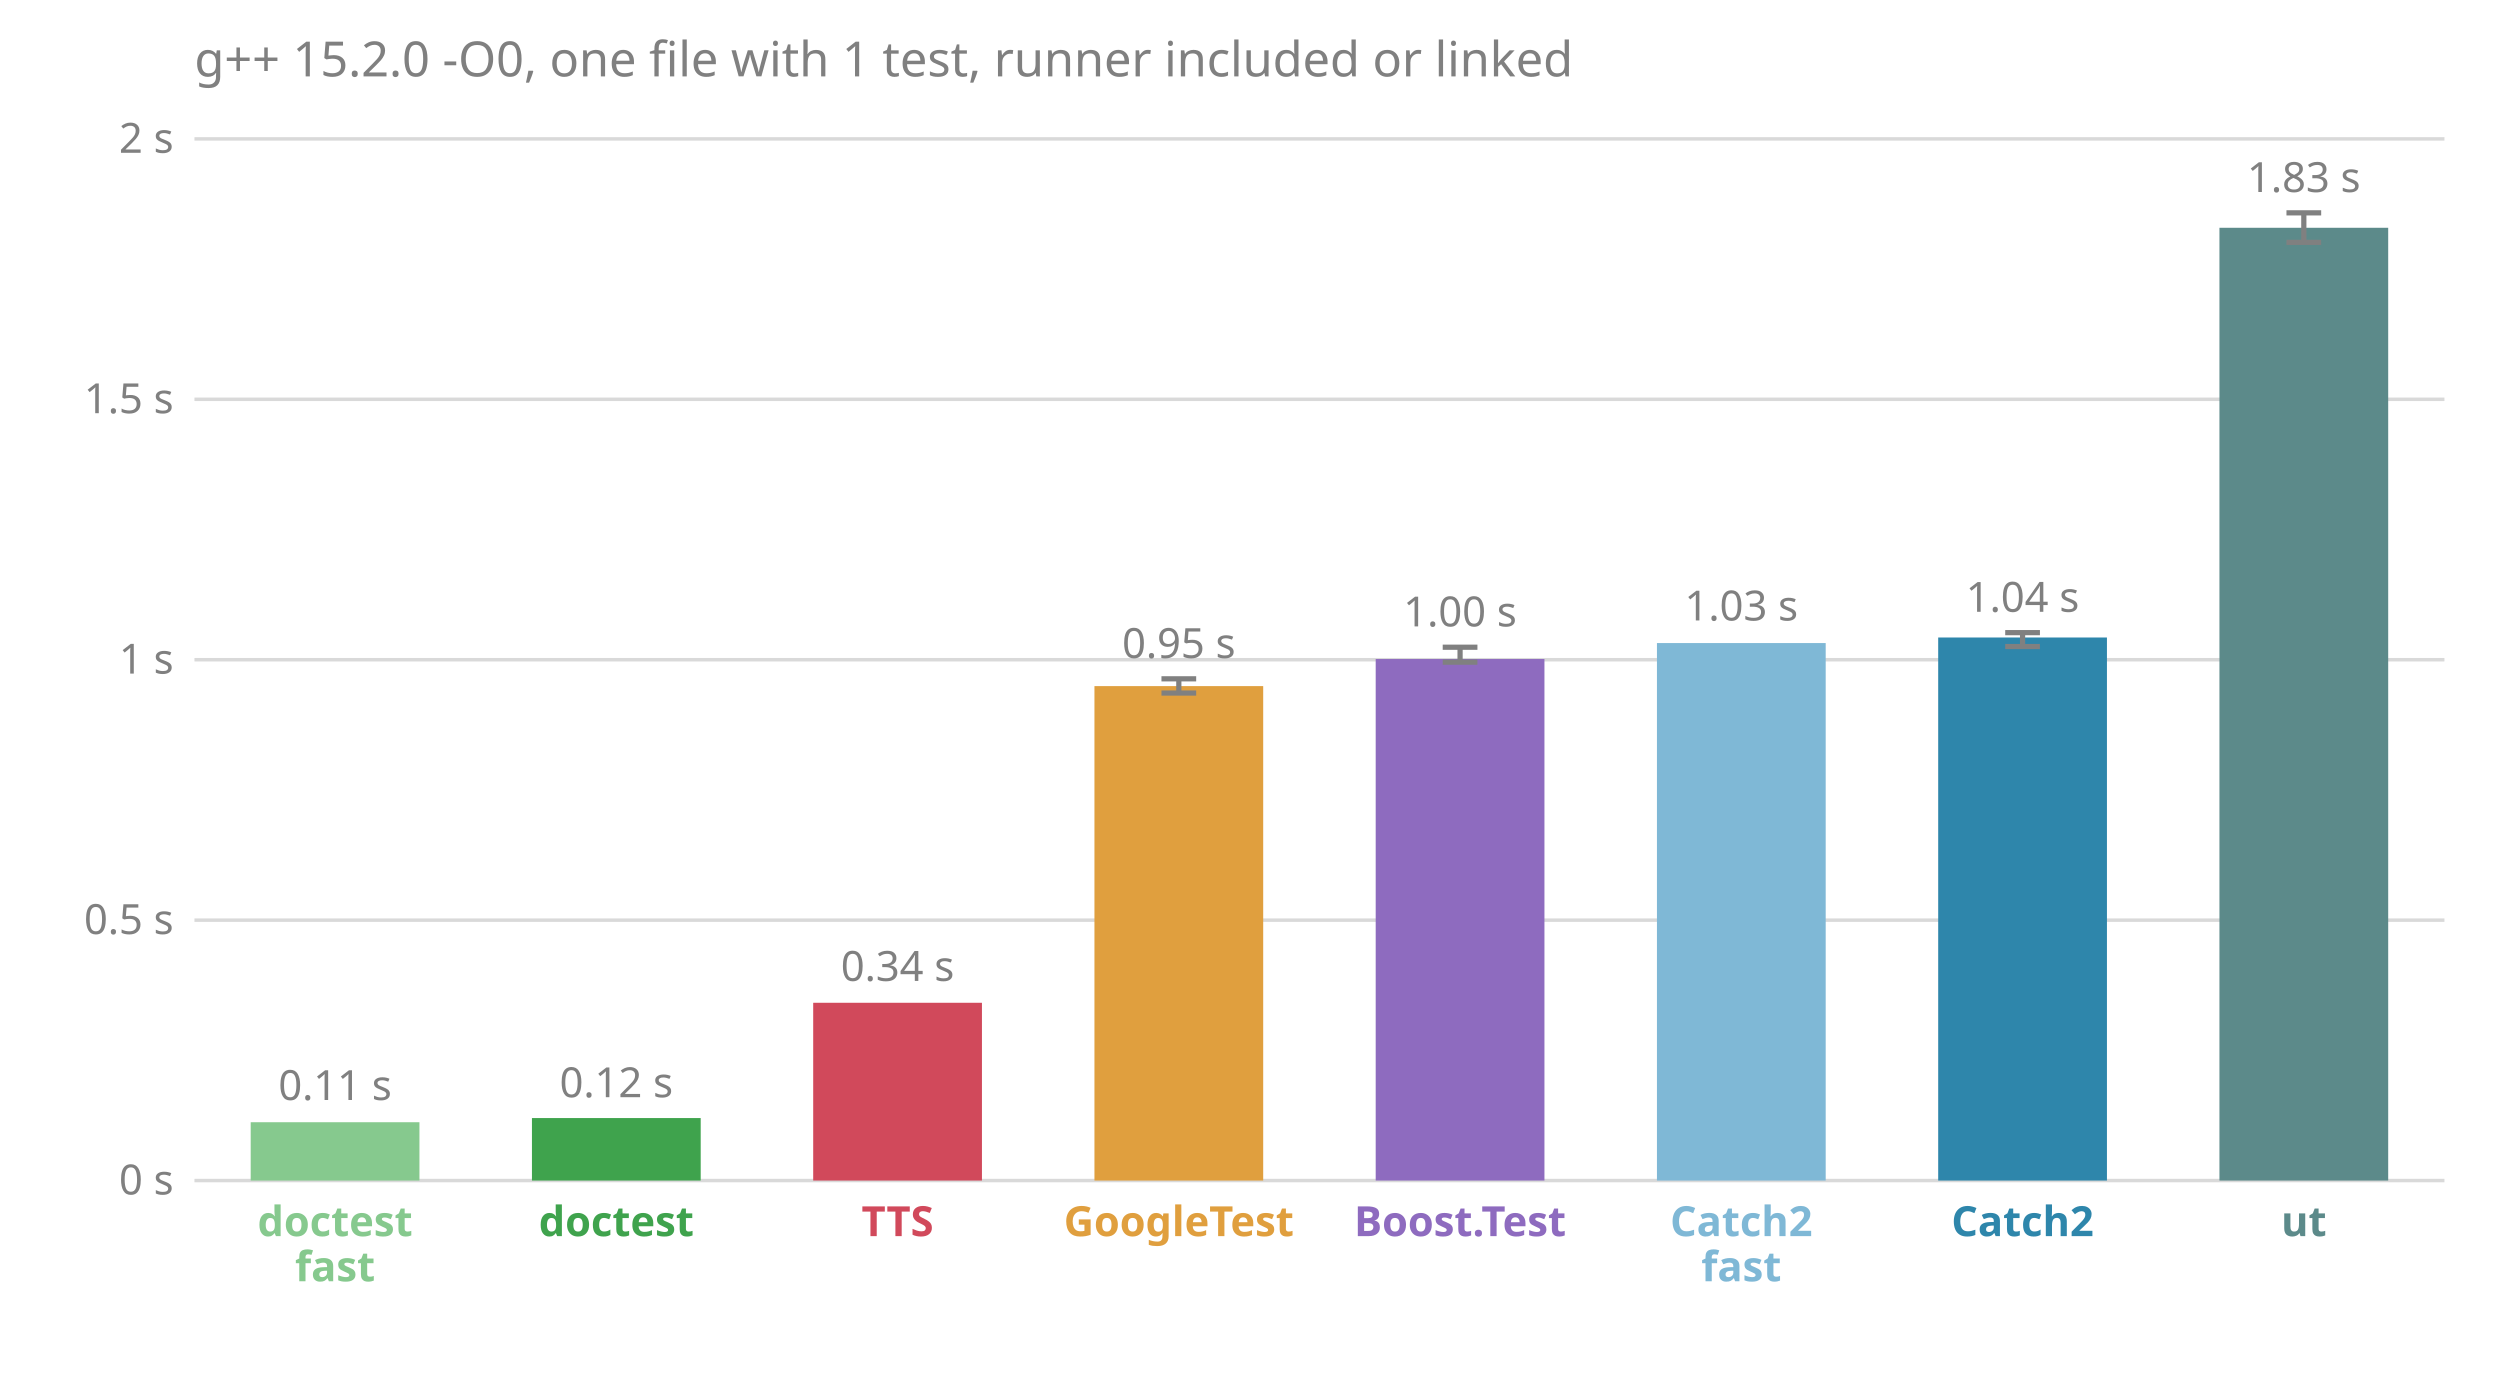
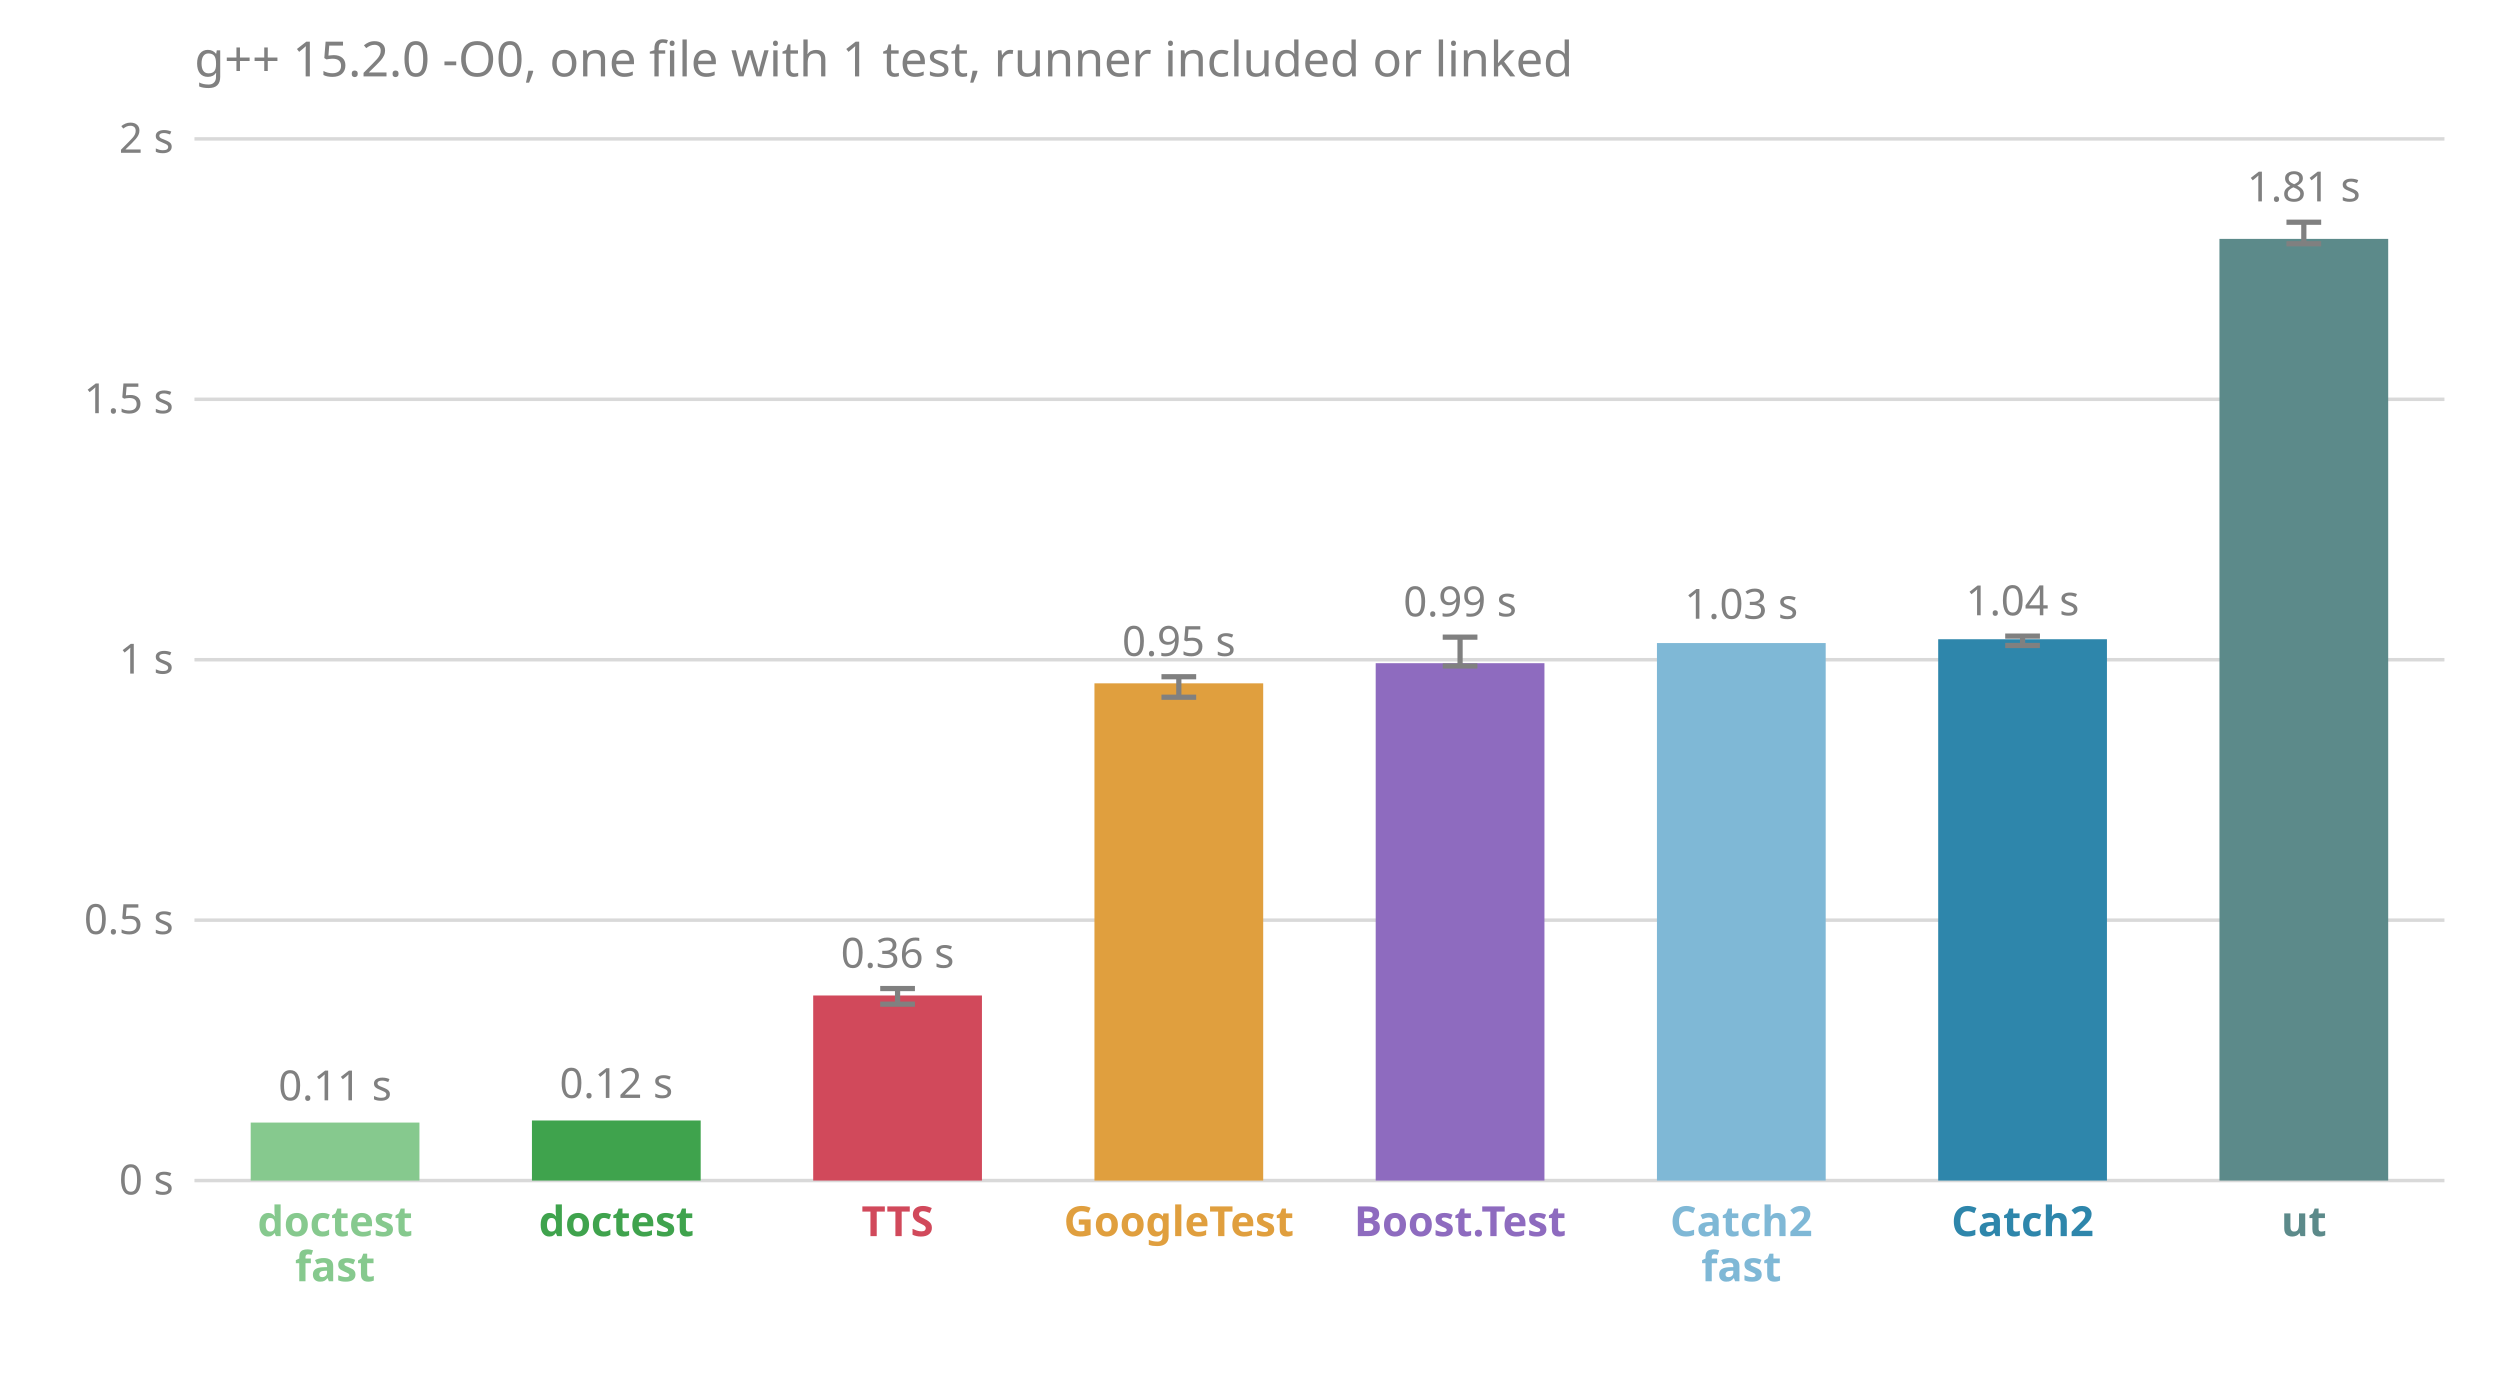
<svg xmlns="http://www.w3.org/2000/svg" viewBox="0 0 720 400" font-family="sans-serif" font-size="12">
  <text x="56.0" y="22.0" fill="#808080" font-size="14">g++ 15.2.0 -O0, one file with 1 test, runner included or linked</text>
  <line x1="56.0" x2="704.0" y1="340.0" y2="340.0" stroke="#808080" stroke-opacity="0.3" />
  <text x="50.0" y="344.0" fill="#808080" text-anchor="end">0 s</text>
  <line x1="56.0" x2="704.0" y1="265.0" y2="265.0" stroke="#808080" stroke-opacity="0.3" />
  <text x="50.0" y="269.0" fill="#808080" text-anchor="end">0.5 s</text>
  <line x1="56.0" x2="704.0" y1="190.0" y2="190.0" stroke="#808080" stroke-opacity="0.3" />
  <text x="50.0" y="194.0" fill="#808080" text-anchor="end">1 s</text>
  <line x1="56.0" x2="704.0" y1="115.0" y2="115.0" stroke="#808080" stroke-opacity="0.3" />
  <text x="50.0" y="119.0" fill="#808080" text-anchor="end">1.5 s</text>
  <line x1="56.0" x2="704.0" y1="40.0" y2="40.0" stroke="#808080" stroke-opacity="0.3" />
  <text x="50.0" y="44.0" fill="#808080" text-anchor="end">2 s</text>
-   <rect x="72.2" y="323.2" width="48.6" height="16.8" fill="#86c98e" />
-   <text x="96.5" y="316.8" fill="#808080" text-anchor="middle">0.11 s</text>
+   <rect x="72.2" y="323.3" width="48.6" height="16.7" fill="#86c98e" />
+   <text x="96.5" y="316.9" fill="#808080" text-anchor="middle">0.11 s</text>
  <text x="96.5" y="356.0" fill="#86c98e" font-weight="bold" text-anchor="middle">doctest</text>
  <text x="96.5" y="369.0" fill="#86c98e" font-weight="bold" text-anchor="middle">fast</text>
-   <rect x="153.2" y="322.0" width="48.6" height="18.0" fill="#3fa34d" />
-   <text x="177.5" y="316.0" fill="#808080" text-anchor="middle">0.12 s</text>
+   <rect x="153.2" y="322.7" width="48.6" height="17.3" fill="#3fa34d" />
+   <text x="177.5" y="316.2" fill="#808080" text-anchor="middle">0.12 s</text>
  <text x="177.5" y="356.0" fill="#3fa34d" font-weight="bold" text-anchor="middle">doctest</text>
-   <rect x="234.2" y="288.8" width="48.6" height="51.2" fill="#d1495b" />
-   <text x="258.5" y="282.5" fill="#808080" text-anchor="middle">0.34 s</text>
+   <rect x="234.2" y="286.7" width="48.6" height="53.3" fill="#d1495b" />
+   <line x1="258.5" x2="258.5" y1="289.2" y2="284.7" stroke="#808080" stroke-width="1.5" />
+   <line x1="253.5" x2="263.5" y1="289.2" y2="289.2" stroke="#808080" stroke-width="1.5" />
+   <line x1="253.5" x2="263.5" y1="284.7" y2="284.7" stroke="#808080" stroke-width="1.5" />
+   <text x="258.5" y="278.7" fill="#808080" text-anchor="middle">0.36 s</text>
  <text x="258.5" y="356.0" fill="#d1495b" font-weight="bold" text-anchor="middle">TTS</text>
-   <rect x="315.2" y="197.6" width="48.6" height="142.4" fill="#e09f3e" />
-   <line x1="339.5" x2="339.5" y1="199.6" y2="195.5" stroke="#808080" stroke-width="1.5" />
-   <line x1="334.5" x2="344.5" y1="199.6" y2="199.6" stroke="#808080" stroke-width="1.5" />
-   <line x1="334.5" x2="344.5" y1="195.5" y2="195.5" stroke="#808080" stroke-width="1.5" />
-   <text x="339.5" y="189.5" fill="#808080" text-anchor="middle">0.95 s</text>
+   <rect x="315.2" y="196.8" width="48.6" height="143.2" fill="#e09f3e" />
+   <line x1="339.5" x2="339.5" y1="200.8" y2="194.9" stroke="#808080" stroke-width="1.5" />
+   <line x1="334.5" x2="344.5" y1="200.8" y2="200.8" stroke="#808080" stroke-width="1.5" />
+   <line x1="334.5" x2="344.5" y1="194.9" y2="194.9" stroke="#808080" stroke-width="1.5" />
+   <text x="339.5" y="188.9" fill="#808080" text-anchor="middle">0.95 s</text>
  <text x="339.5" y="356.0" fill="#e09f3e" font-weight="bold" text-anchor="middle">GoogleTest</text>
-   <rect x="396.2" y="189.8" width="48.6" height="150.2" fill="#8e6bbf" />
-   <line x1="420.5" x2="420.5" y1="190.7" y2="186.4" stroke="#808080" stroke-width="1.5" />
-   <line x1="415.5" x2="425.5" y1="190.7" y2="190.7" stroke="#808080" stroke-width="1.5" />
-   <line x1="415.5" x2="425.5" y1="186.4" y2="186.4" stroke="#808080" stroke-width="1.5" />
-   <text x="420.5" y="180.4" fill="#808080" text-anchor="middle">1.00 s</text>
+   <rect x="396.2" y="191.0" width="48.6" height="149.0" fill="#8e6bbf" />
+   <line x1="420.5" x2="420.5" y1="191.8" y2="183.5" stroke="#808080" stroke-width="1.5" />
+   <line x1="415.5" x2="425.5" y1="191.8" y2="191.8" stroke="#808080" stroke-width="1.5" />
+   <line x1="415.5" x2="425.5" y1="183.5" y2="183.5" stroke="#808080" stroke-width="1.5" />
+   <text x="420.5" y="177.5" fill="#808080" text-anchor="middle">0.99 s</text>
  <text x="420.5" y="356.0" fill="#8e6bbf" font-weight="bold" text-anchor="middle">Boost.Test</text>
  <rect x="477.2" y="185.2" width="48.6" height="154.8" fill="#7fb8d6" />
-   <text x="501.5" y="178.7" fill="#808080" text-anchor="middle">1.03 s</text>
+   <text x="501.5" y="178.2" fill="#808080" text-anchor="middle">1.03 s</text>
  <text x="501.5" y="356.0" fill="#7fb8d6" font-weight="bold" text-anchor="middle">Catch2</text>
  <text x="501.5" y="369.0" fill="#7fb8d6" font-weight="bold" text-anchor="middle">fast</text>
-   <rect x="558.2" y="183.6" width="48.6" height="156.4" fill="#2e86ab" />
-   <line x1="582.5" x2="582.5" y1="186.2" y2="182.2" stroke="#808080" stroke-width="1.5" />
-   <line x1="577.5" x2="587.5" y1="186.2" y2="186.2" stroke="#808080" stroke-width="1.5" />
-   <line x1="577.5" x2="587.5" y1="182.2" y2="182.2" stroke="#808080" stroke-width="1.5" />
-   <text x="582.5" y="176.2" fill="#808080" text-anchor="middle">1.04 s</text>
+   <rect x="558.2" y="184.1" width="48.6" height="155.9" fill="#2e86ab" />
+   <line x1="582.5" x2="582.5" y1="185.9" y2="183.2" stroke="#808080" stroke-width="1.5" />
+   <line x1="577.5" x2="587.5" y1="185.9" y2="185.9" stroke="#808080" stroke-width="1.5" />
+   <line x1="577.5" x2="587.5" y1="183.2" y2="183.2" stroke="#808080" stroke-width="1.5" />
+   <text x="582.5" y="177.2" fill="#808080" text-anchor="middle">1.04 s</text>
  <text x="582.5" y="356.0" fill="#2e86ab" font-weight="bold" text-anchor="middle">Catch2</text>
-   <rect x="639.2" y="65.6" width="48.6" height="274.4" fill="#5c8a8a" />
-   <line x1="663.5" x2="663.5" y1="69.8" y2="61.3" stroke="#808080" stroke-width="1.5" />
-   <line x1="658.5" x2="668.5" y1="69.8" y2="69.8" stroke="#808080" stroke-width="1.5" />
-   <line x1="658.5" x2="668.5" y1="61.3" y2="61.3" stroke="#808080" stroke-width="1.5" />
-   <text x="663.5" y="55.3" fill="#808080" text-anchor="middle">1.83 s</text>
+   <rect x="639.2" y="68.8" width="48.6" height="271.2" fill="#5c8a8a" />
+   <line x1="663.5" x2="663.5" y1="70.2" y2="64.0" stroke="#808080" stroke-width="1.5" />
+   <line x1="658.5" x2="668.5" y1="70.2" y2="70.2" stroke="#808080" stroke-width="1.5" />
+   <line x1="658.5" x2="668.5" y1="64.0" y2="64.0" stroke="#808080" stroke-width="1.5" />
+   <text x="663.5" y="58.0" fill="#808080" text-anchor="middle">1.81 s</text>
  <text x="663.5" y="356.0" fill="#5c8a8a" font-weight="bold" text-anchor="middle">ut</text>
</svg>
